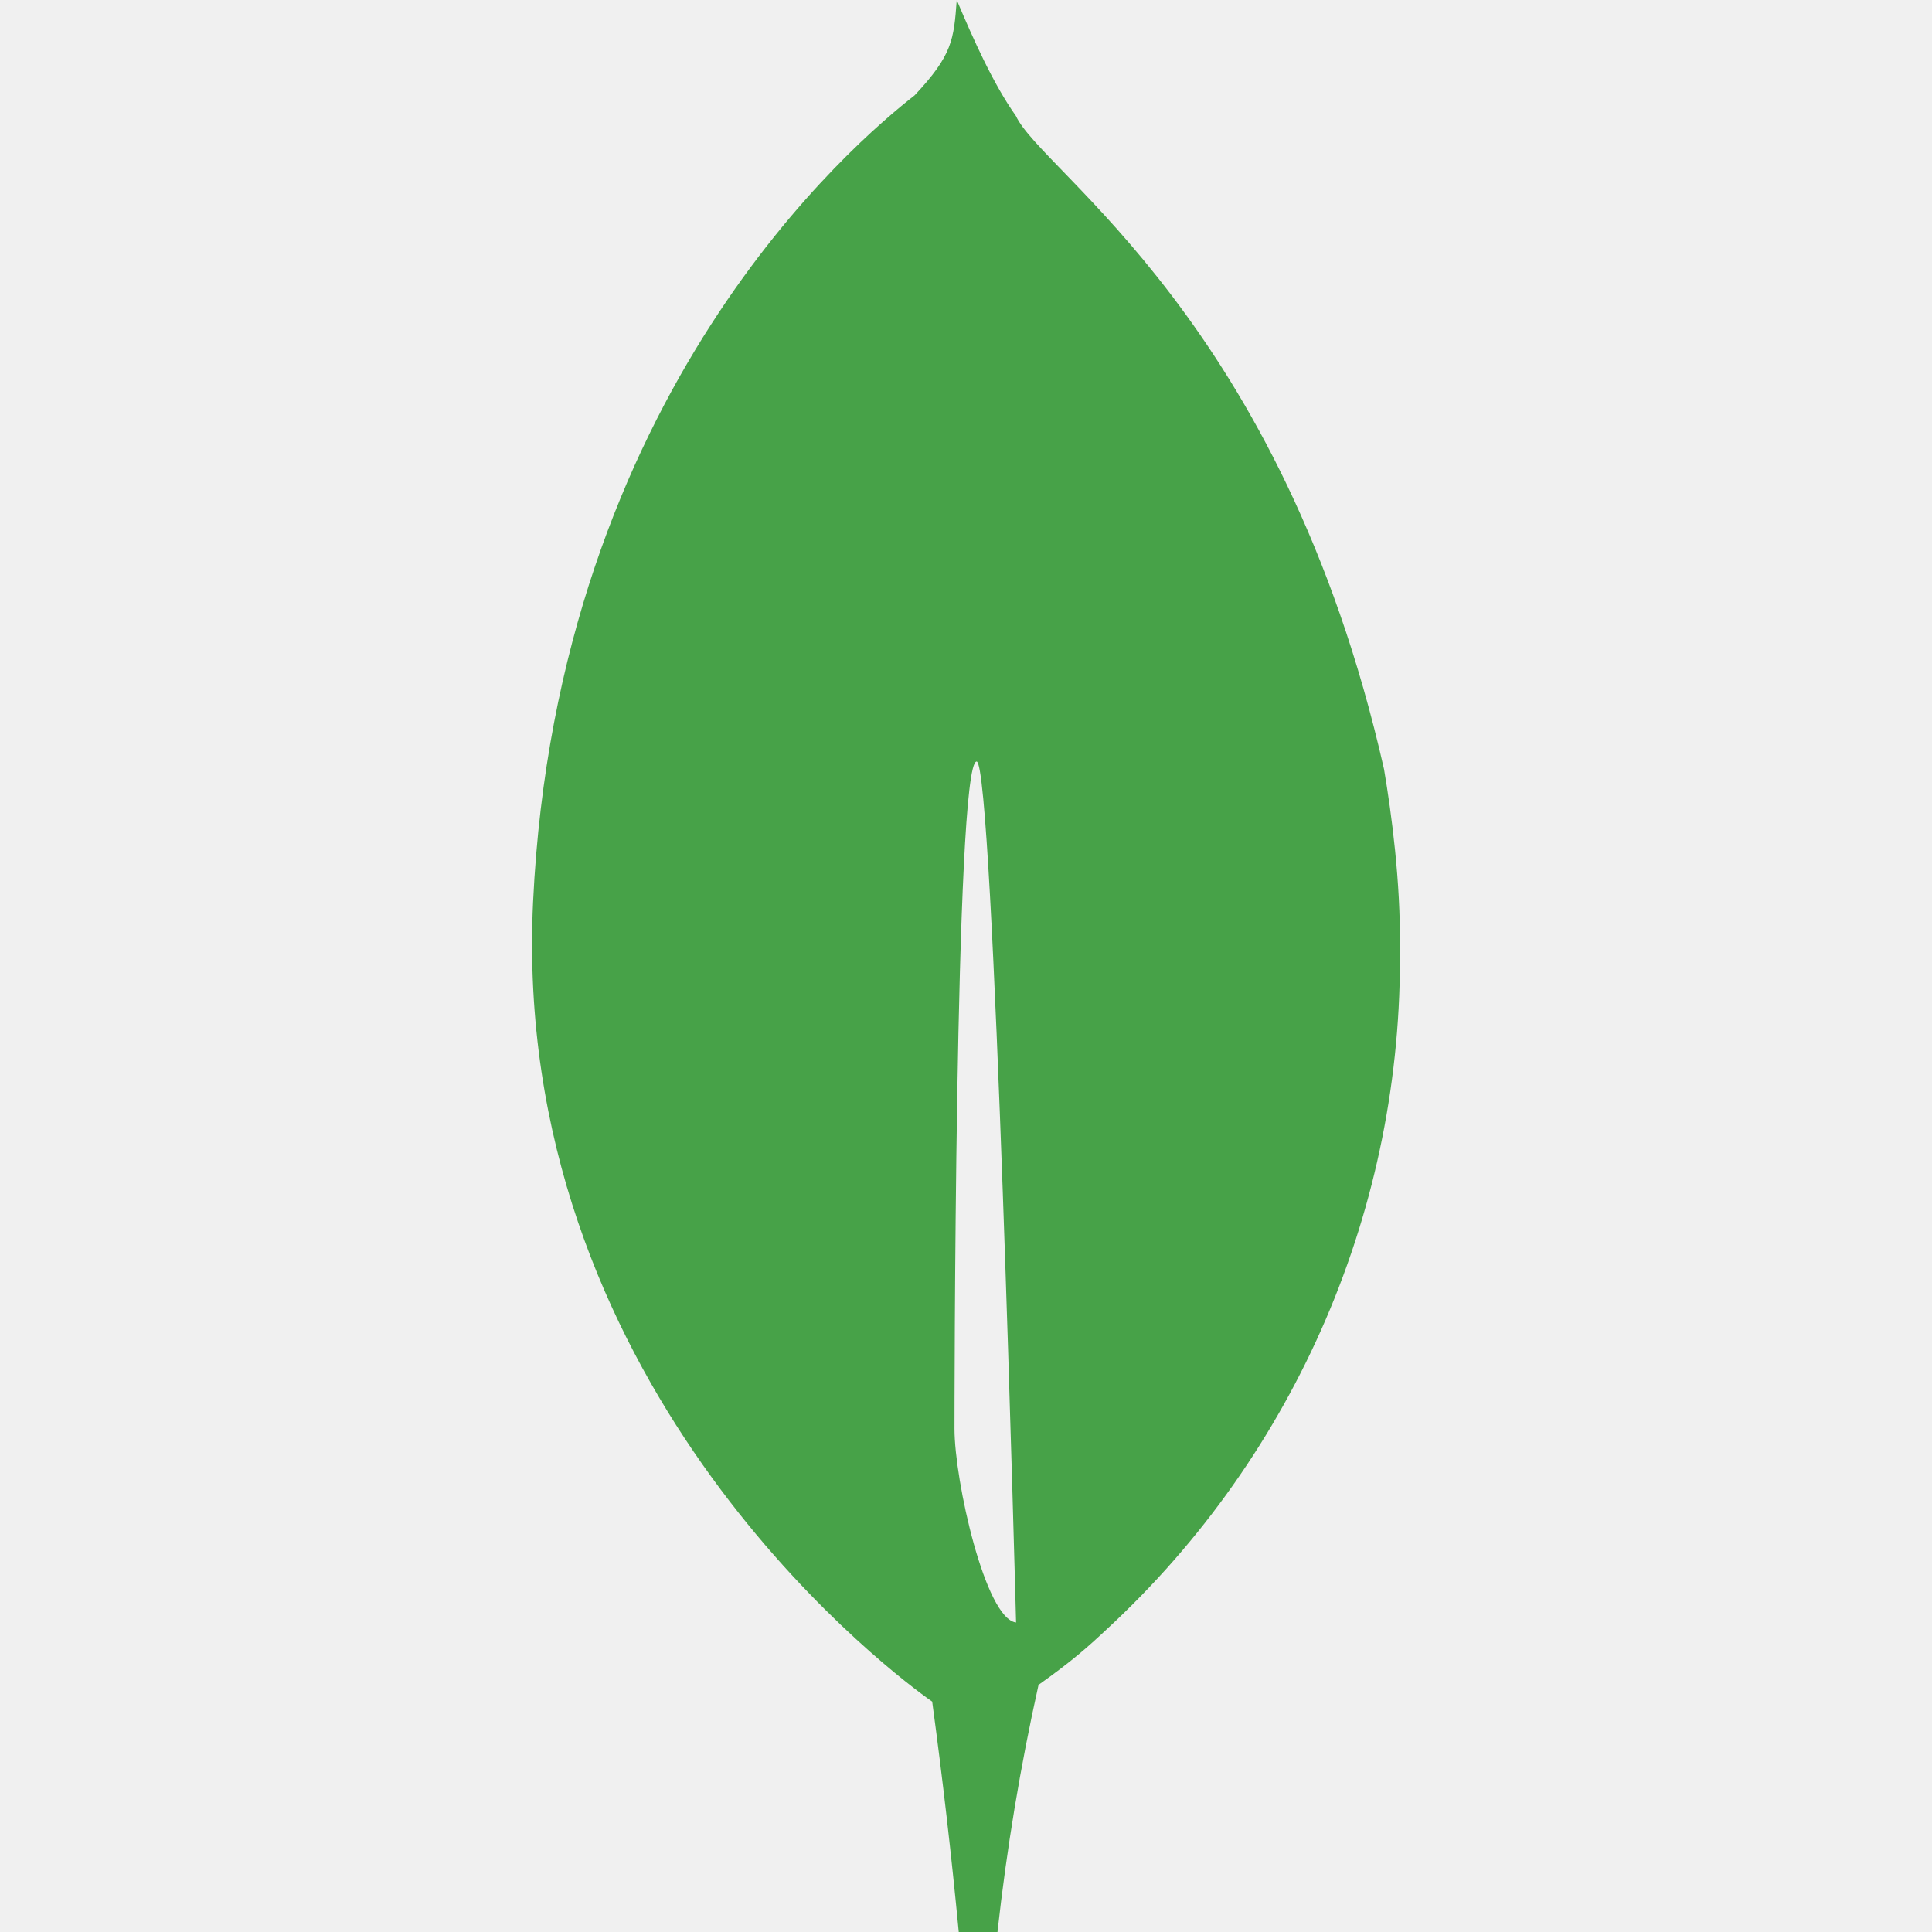
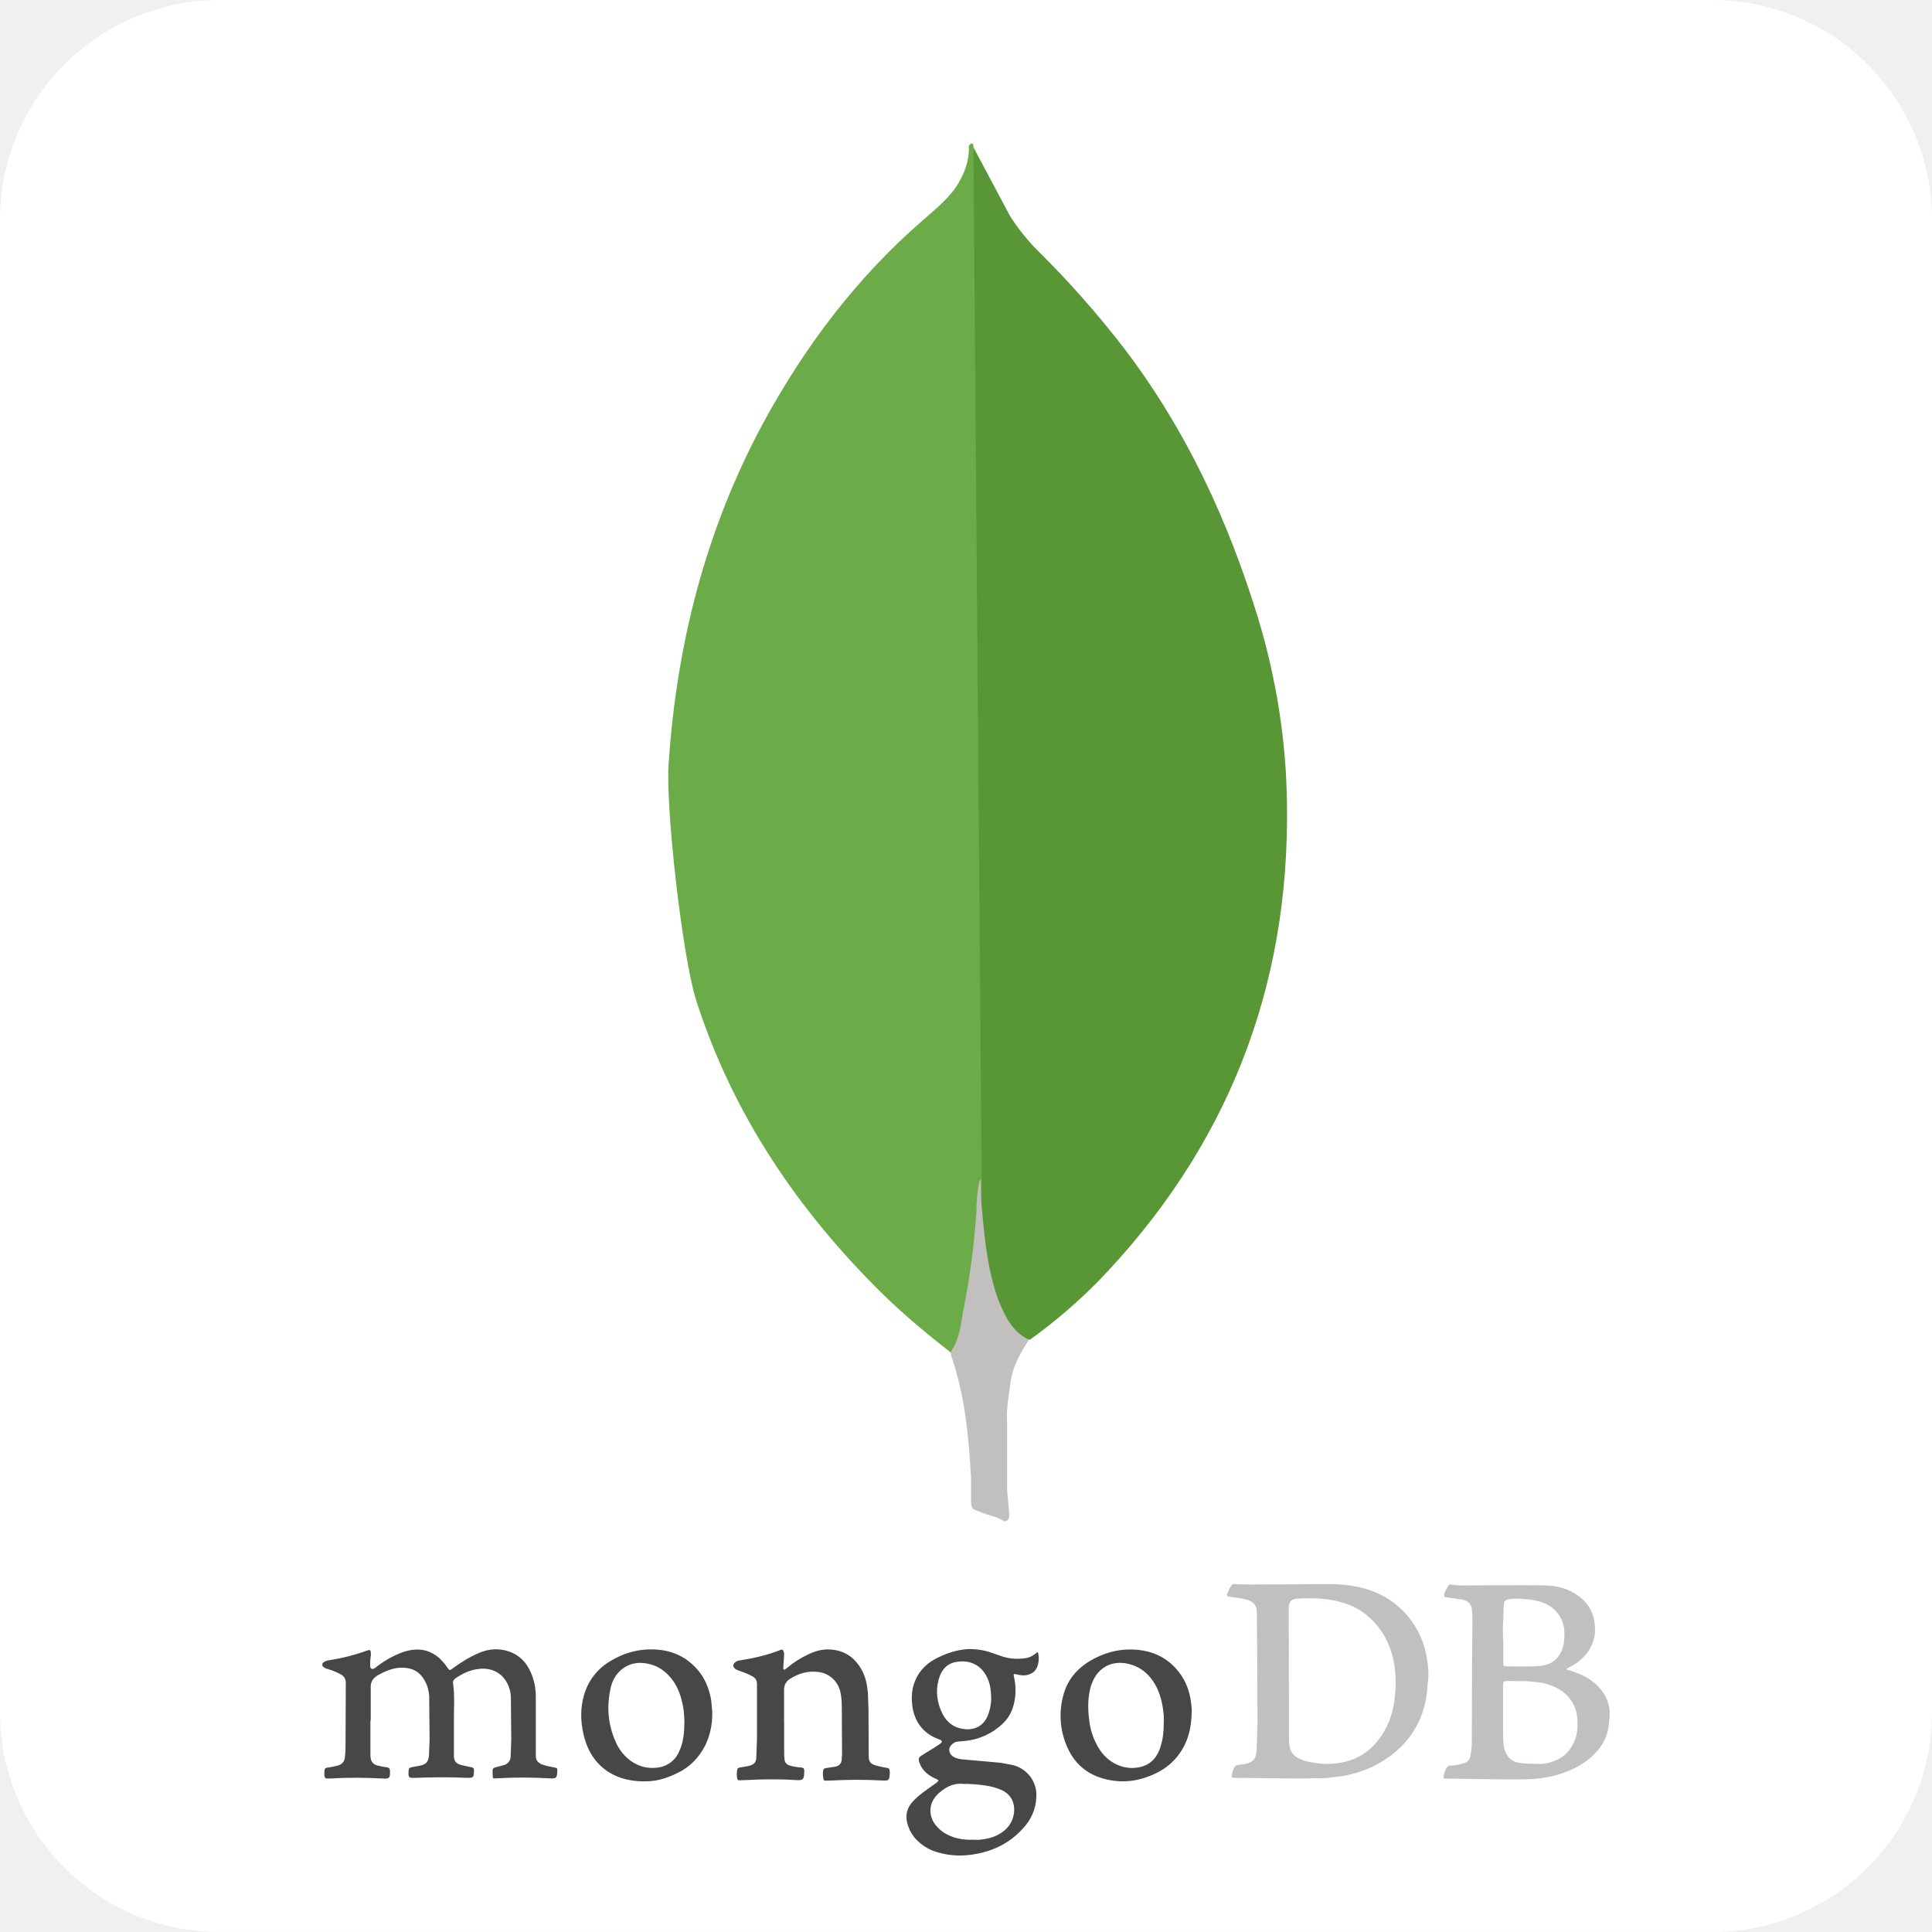
- <svg xmlns="http://www.w3.org/2000/svg" fill="#47A248" role="img" viewBox="0 0 24 24">
-   <path d="M17.193 9.555c-1.264-5.58-4.252-7.414-4.573-8.115-.28-.394-.53-.954-.735-1.44-.036.495-.055.685-.523 1.184-.723.566-4.438 3.682-4.74 10.02-.282 5.912 4.27 9.435 4.888 9.884l.07.05A73.49 73.49 0 0111.91 24h.481c.114-1.032.284-2.056.51-3.07.417-.296.604-.463.85-.693a11.342 11.342 0 003.639-8.464c.01-.814-.103-1.662-.197-2.218zm-5.336 8.195s0-8.291.275-8.29c.213 0 .49 10.695.49 10.695-.381-.045-.765-1.76-.765-2.405z" />
+ <svg xmlns="http://www.w3.org/2000/svg" viewBox="0 0 2500.1 2500" width="2500" height="2500">
+   <path d="M2215.6 2500H284.4C127.3 2500 0 2372.7 0 2215.6V284.4C0 127.3 127.3 0 284.4 0h1931.3c157 0 284.4 127.3 284.4 284.4v1931.3c-.1 157-127.4 284.3-284.5 284.3z" fill="#fff" />
+   <path d="M1259.6 190.4l47.6 89.4c10.7 16.5 22.3 31.1 35.9 44.7 40 39.5 77.3 81.7 111.6 126.3 80.6 105.8 135 223.4 173.8 350.6 23.3 77.6 35.9 157.4 36.9 237.9 3.9 240.9-78.7 447.7-245.1 619.6-27 27.2-56.3 52.3-87.5 74.7-16.5 0-24.3-12.6-31.1-24.3-12.4-21.6-20.6-45.3-24.3-69.9-5.9-29.2-9.7-58.3-7.8-88.3v-13.6c-1.3-3.1-15.8-1340.2-10-1347.1z" fill="#599636" />
+   <path d="M1259.6 187.5c-1.9-3.9-3.9-1-5.9 1 1 19.5-5.9 36.9-16.5 53.5-11.7 16.5-27.2 29.2-42.8 42.8-86.3 74.7-154.3 165.1-208.7 266.1C913.2 686.8 875.9 832.5 865.4 986c-4.8 55.3 17.5 250.5 35 306.8 47.6 149.6 133 274.9 243.8 383.6 27.2 26.2 56.3 50.5 86.3 73.9 8.8 0 9.7-7.8 11.7-13.6 3.9-12.4 6.8-25 8.8-37.8l19.5-145.6z" fill="#6cac48" />
+   <path d="M1307.2 1792.6c1.9-22.3 12.6-40.7 24.3-59.2-11.7-4.8-20.4-14.5-27.2-25.2-5.9-10.2-10.7-20.9-14.5-32.1-13.6-40.7-16.5-83.6-20.4-125.2v-25.2c-4.8 3.9-5.9 36.9-5.9 41.8-2.8 44.1-8.7 87.8-17.5 131.1-2.9 17.5-4.8 35-15.6 50.5 0 1.9 0 3.9 1 6.8 17.5 51.5 22.3 103.9 25.2 157.4v19.5c0 23.3-1 18.4 18.4 26.2 7.8 2.9 16.5 3.9 24.3 9.7 5.9 0 6.8-4.8 6.8-8.8l-2.9-32.1v-89.4c-.9-15.6 2-31.1 4-45.8z" fill="#c2bfbf" />
+   <path d="M479.33 2226.45v43.194c0 1.736 0 3.472.307 5.106.51 5.106 3.676 8.271 8.27 9.7 4.29 1.124 8.68 1.94 13.071 2.553 2.553.307 3.37 1.43 3.676 4.187.306 9.7-.51 10.824-9.905 10.211-21.852-1.123-43.806-1.43-65.658 0h-2.042c-6.842.307-7.352-.306-7.352-7.148 0-1.123.306-2.552.306-3.676 0-2.042 1.43-3.165 3.37-3.165 4.595-.51 8.781-1.736 13.07-2.553 5.922-1.43 9.394-5.105 9.905-11.13.817-6.535.817-13.377.817-19.912l.306-76.176c.204-4.493-2.246-8.68-6.229-10.824-5.105-2.859-10.62-5.105-16.236-6.841-1.736-.51-3.37-.817-4.799-1.736-4.187-2.042-4.289-5.719-.306-7.965 1.43-.817 3.165-1.43 4.799-1.736a260.072 260.072 0 0 0 50.546-12.764c3.37-1.123 4.288-.817 4.595 2.553.306 2.042 0 4.595-.307 6.535-.51 3.676-.51 7.352-.51 10.824 0 1.43.306 2.86 1.736 3.676s2.859 0 4.186-.817c5.923-4.595 11.948-8.782 18.483-12.458 9.394-5.105 19.299-9.7 30.123-11.13 13.07-1.736 24.405 1.736 34.412 10.211 4.084 3.676 7.76 7.863 10.824 12.458 2.859 4.187 3.165 4.289 6.841 1.43 10.824-7.965 22.159-15.01 34.412-20.219 12.764-5.412 25.834-6.228 38.905-1.736 13.377 4.8 22.465 14.194 27.877 26.958 4.595 10.211 6.535 20.831 6.535 31.86v76.175c0 5.106 2.042 8.271 7.148 10.824 5.412 2.042 11.334 3.165 17.052 4.289 3.676.817 3.676.817 3.676 4.595-.51 9.394-1.43 9.905-10.517 9.394a588.168 588.168 0 0 0-68.415 0c-4.595.306-4.595.306-4.8-4.289v-1.43c-.306-7.658-.306-7.658 7.148-9.394l7.352-2.042c5.106-1.225 8.782-5.82 8.782-11.13l.817-21.342-.51-55.65c-.205-5.004-1.226-9.906-3.166-14.5-7.148-17.36-22.771-23.589-37.782-21.853-11.334 1.123-21.341 5.719-30.736 12.254-2.042 1.43-3.37 3.165-3.165 5.922 2.553 18.176.817 36.352 1.123 54.528v39.518c0 7.148 2.86 10.517 9.7 12.253l13.071 2.86c2.042.306 3.166 1.123 3.166 3.37v2.041c-.307 7.965-.817 8.271-8.782 8.271-22.771-1.123-45.44-.816-67.905 0-7.658.307-8.27-.51-7.965-8.27.307-4.596.817-4.8 5.106-5.719l9.394-1.736c8.272-1.736 11.335-4.8 11.948-13.683l.816-19.095-.51-57.08c-.51-7.149-2.042-13.888-5.923-20.423-5.718-10.518-14.602-15.93-26.753-16.44-12.254-.817-22.975 3.676-33.289 9.394-7.148 4.187-10.21 9.088-9.7 17.36v41.457zm535.375 1.737v40.028c0 2.859.205 5.718.511 8.475.204 3.88 3.063 7.148 6.842 7.965 4.901 1.43 9.904 2.246 15.01 2.553 2.86.306 3.37 1.43 3.676 3.676v2.042c-.306 9.905-1.43 11.13-11.13 10.518-21.648-1.43-43.194-1.124-64.74 0l-8.27.306c-1.736 0-2.043-.817-2.553-2.042a29.428 29.428 0 0 1 0-11.947c.306-1.736 1.43-2.043 3.165-2.553 4.187-.51 7.659-1.43 11.641-2.043 7.148-1.735 9.7-4.595 9.905-11.947l.817-23.894v-69.947c0-5.106-2.042-8.271-6.535-10.518-5.106-2.859-10.518-4.799-16.236-6.841-1.736-.51-3.37-1.123-4.8-2.042-3.676-2.553-4.186-6.23-.51-9.088 1.634-1.328 3.574-2.145 5.718-2.247 18.176-2.859 35.842-6.841 52.894-13.683 2.043-.817 2.86-.306 3.676 1.43s1.124 3.676.817 5.718l-.817 13.377c0 1.736-.816 4.186.511 4.799 1.736 1.123 2.86-1.43 4.289-2.042a123.8 123.8 0 0 1 27.57-17.564c8.782-4.186 17.87-6.841 28.081-6.228 19.095 1.123 32.676 10.823 41.458 27.57 4.595 8.782 6.535 18.482 7.352 28.387l.817 20.831.306 62.8c.306 4.799 2.042 7.964 6.842 9.7a98.384 98.384 0 0 0 15.316 3.676c4.595.51 4.8 1.43 5.106 5.718v1.43c-.51 9.7-1.123 9.905-10.824 9.394a600.917 600.917 0 0 0-63.616 0c-2.86.306-5.718 0-8.271.306-1.736 0-2.86-.306-3.166-2.042-.51-3.676-1.123-7.352-.306-11.334.306-1.736 1.123-2.553 3.166-2.86l13.07-2.042c4.595-1.123 7.148-4.186 7.658-8.27l.511-7.965-.306-59.43c0-6.841-.307-13.683-1.736-20.422-3.37-14.602-14.5-24.916-29.51-26.448-13.071-1.43-24.916 2.043-35.842 9.088-5.412 3.37-7.659 8.272-7.659 14.194v42.887c0-.817 0-.817.307-.817z" fill="#47474a" />
+   <path d="M1846.82 2147.824c-3.166-20.729-10.824-39.21-24.201-55.447-11.641-14.295-26.652-25.426-43.806-32.37-17.87-7.351-36.965-9.7-56.264-10.21-7.965-.307-116.51 1.429-124.475 0-2.043-.307-3.37.306-4.595 2.042-1.43 2.042-2.86 4.288-3.676 6.535-3.37 7.658-3.37 7.148 4.799 8.27 6.841 1.124 13.377 1.737 19.912 3.677 5.922 2.042 10.211 5.412 11.64 11.947.511 3.166 1.124 103.134 1.124 149.697l-1.123 33.289c-.307 2.552-.511 5.105-1.43 7.352-1.123 3.37-3.166 6.229-6.535 7.658-3.778 1.736-7.76 2.86-11.947 3.166-7.659.816-8.782 1.123-11.335 9.7l-.817 3.166c-.51 3.676-.306 4.288 3.37 4.288l84.957.817 33.29-.51 22.974-2.86c26.141-4.799 49.423-15.623 69.335-32.982 11.334-10.007 20.626-22.158 27.264-35.841 7.964-15.93 11.334-33.289 12.253-50.852 1.532-10.11 1.021-20.32-.715-30.532zm-41.152 40.335c-1.123 18.176-4.8 35.841-14.193 51.669-11.948 20.728-29 35.228-52.588 40.334-10.212 2.042-20.423 3.165-31.145 1.736-7.658-.817-15.01-1.736-22.158-4.289-12.764-4.595-17.36-12.458-17.563-24.915l-.307-171.345c0-10.211 4.595-12.458 11.947-12.764 11.13-.817 22.465-.51 33.493.51 11.845 1.124 23.384 3.983 34.412 8.272 8.17 3.37 15.725 8.067 22.465 13.887 15.317 13.07 25.528 29.51 31.144 48.81 4.595 15.623 5.412 31.552 4.595 47.482zm277.337 27.876c0-1.736 0-3.165-.306-4.799-2.553-15.623-10.824-27.57-23.588-36.658-8.271-5.923-17.563-9.905-27.264-12.764-1.736-.51-3.165-1.124-4.8-1.43.307-1.43 1.124-1.736 2.043-2.042 5.718-2.86 11.13-5.923 15.93-10.211 8.781-7.352 14.602-16.44 17.563-27.57 1.736-5.923 1.736-11.948 1.123-18.177-.919-14.806-8.577-28.387-20.729-36.964-13.07-9.701-28.387-13.683-44.316-13.888-30.736-.51-61.676 0-92.31 0-8.782 0-17.563.51-26.753-.817-1.736-.306-4.187-.816-5.412 1.124-2.043 3.676-4.596 7.352-5.412 11.64-.307 2.043.306 3.166 2.552 3.37l19.606 2.86c7.658 1.123 13.07 5.411 13.683 12.253.51 4.697.817 9.496.817 14.193l-.51 53.099-.307 105.074c0 6.228-.817 12.253-2.042 18.482-.613 4.084-3.472 7.352-7.352 8.475-5.719 1.736-11.13 3.37-17.053 3.37-3.268-.306-6.331 1.736-7.352 4.8-1.123 2.552-2.042 5.411-2.553 7.964-.51 3.37.306 4.595 3.676 4.187 2.553-.307 96.292 2.042 113.958.306 10.517-1.123 20.83-2.553 31.246-5.718 17.87-5.719 34.412-13.888 47.482-27.877 10.824-11.335 17.053-25.018 17.564-40.947.816-3.676.816-7.352.816-11.335zm-137.851-116.51l.817-22.77c0-4.29 1.735-6.23 5.922-7.149 6.842-1.43 13.683-.817 20.423-.51 6.841.51 13.376 1.43 20.218 3.37 12.458 3.675 22.158 10.823 27.877 22.77 2.552 5.412 3.982 11.335 3.982 17.36.306 7.964-.306 15.623-3.37 23.281-4.8 10.518-12.458 17.36-23.588 19.3-11.13 2.042-42.58 1.123-47.482 1.123-4.289 0-4.595-.51-4.595-4.8v-26.753c-.715-8.271-.715-16.644-.306-25.018zm92.31 152.862c-4.8 12.764-13.684 21.648-26.141 26.448-6.842 2.552-13.684 4.186-20.831 3.676-8.782-.307-17.564 0-26.448-1.736-11.947-2.553-17.359-13.888-18.176-22.159-1.43-14.5-.51-29.306-.816-40.028v-37.475c0-4.595.51-5.923 5.412-5.923l26.753.307 18.176 2.042c12.764 2.86 24.405 7.658 33.493 17.563 7.352 7.965 11.334 17.564 12.253 28.081.817 9.905.307 19.606-3.37 29z" fill="#c2bfbf" />
+   <path d="M1315.529 2166.817l7.352 1.123c7.964.307 17.359-2.552 20.218-13.683a29.258 29.258 0 0 0 0-16.235c-1.736 0-2.553 1.43-3.37 2.042-4.288 3.37-9.088 5.412-14.193 5.922-10.212 1.124-20.423.51-30.43-3.165l-13.887-4.8c-9.7-3.165-19.912-4.492-30.123-3.982-14.5 1.123-28.081 5.923-40.947 12.764-13.683 7.352-23.282 18.483-27.877 33.493-2.553 8.782-2.86 17.87-1.736 26.958 2.86 20.729 13.683 35.228 32.982 42.887 1.124.306 2.043.817 3.166 1.123 2.553 1.43 2.859 2.86.51 4.8l-7.147 4.799-17.053 10.517c-4.289 2.553-4.8 4.595-3.37 9.088 1.736 5.31 4.8 10.007 9.088 13.683 3.88 3.37 8.271 6.025 13.07 7.965 3.166 1.43 3.166 2.042.307 4.595l-16.236 11.641c-5.412 4.187-10.824 8.271-15.317 13.683a27.922 27.922 0 0 0-6.842 25.528c2.145 9.905 7.25 18.789 14.807 25.528a59.6 59.6 0 0 0 26.14 14.194c15.93 4.595 32.37 4.8 48.606 1.736 23.282-4.289 43.704-14.602 59.634-32.063 11.13-11.641 17.563-25.324 18.176-41.56 1.327-19.504-11.743-36.965-30.736-41.458l-15.317-2.859-46.87-4.187c-5.105-.306-10.21-1.123-14.5-3.676-5.411-3.37-6.841-9.905-3.37-14.193 2.554-3.166 5.72-5.106 9.701-5.412l9.088-.817a82.347 82.347 0 0 0 47.993-21.852 50.514 50.514 0 0 0 14.5-24.2c3.37-12.254 3.37-24.916.51-37.374-.816-3.165-.51-3.37 3.37-2.86zm-69.641 141.528c1.736.306 3.37 0 5.106 0 11.947.51 24.2 1.43 35.841 4.595 3.778 1.123 7.556 2.553 11.13 4.289 11.335 6.229 15.623 17.053 14.194 28.693-1.736 12.764-8.782 21.852-19.912 27.877-7.352 4.187-15.623 5.923-24.2 6.842-3.166.306-5.923 0-9.089 0-9.905.306-19.605-.817-29-4.8-6.535-2.553-11.947-6.229-16.746-11.334-9.905-9.905-14.602-28.081.306-42.887 9.088-8.476 19.3-14.398 32.37-13.275zm32.472-88.634c-5.923 15.011-19.095 19.606-32.064 17.564-11.947-1.736-20.728-8.271-26.447-19.095-7.352-14.5-9.394-29.51-5.105-45.134 3.165-11.64 10.21-20.422 22.77-22.465 15.93-2.859 31.145 2.86 39.212 18.789 4.187 7.658 5.922 17.053 5.922 30.43-.306 5.411-1.43 12.764-4.288 19.911zm-358.006-19.4c-2.553-15.318-8.271-29.307-18.79-40.948-15.622-17.36-35.534-24.915-57.999-25.018-19.605-.306-38.088 5.412-54.528 15.624-16.236 9.7-28.08 25.221-33.289 43.5-4.799 16.44-4.595 33.288-.816 50.035 9.904 44.93 44.623 64.228 86.08 61.37 12.254-.818 23.895-4.8 34.923-10.212 16.44-7.658 28.387-19.912 36.658-36.046 6.535-13.376 9.394-27.57 9.088-43.806zm-40.335 63.105c-4.186 13.07-15.623 22.464-29.306 23.894-12.458 1.736-24.2-1.43-34.616-8.782-7.556-5.616-13.683-12.866-17.87-21.341-11.64-23.895-13.683-48.81-7.658-74.44 1.94-7.965 6.024-15.113 11.947-20.73 10.517-9.7 22.771-11.946 36.352-9.087 13.07 2.86 22.975 9.905 31.144 20.729s11.947 23.281 14.194 36.352c1.123 6.535 1.123 13.376 1.43 17.563 0 13.683-1.124 24.916-5.413 35.842zm661.178-60.757c-2.042-16.44-8.271-31.553-19.912-44.01-15.317-16.747-35.229-23.895-57.387-24.201-19.095-.307-36.658 5.105-52.894 14.5-18.176 10.823-30.736 26.14-35.535 46.87-5.719 22.668-3.37 46.562 6.841 67.598 9.394 19.911 25.324 32.676 46.36 38.394 23.28 6.229 45.44 3.37 67.087-7.148 18.789-9.088 32.063-23.282 39.824-42.58 4.595-11.335 6.229-23.589 6.535-37.783.204-2.552-.408-7.147-.919-11.64zm-39.211 57.08c-4.595 15.317-14.194 25.324-30.43 27.57-11.947 1.737-23.281-1.122-33.493-7.964-8.781-5.922-15.01-13.887-19.605-23.282-5.106-9.904-7.965-20.422-9.088-31.246-1.736-13.377-1.736-26.447 1.43-39.824.612-2.655 1.43-5.208 2.552-7.658 7.965-19.912 25.528-29 46.36-24.405 13.887 3.165 24.404 10.824 32.369 22.465 7.658 11.334 11.334 23.894 13.07 37.373.817 5.412 1.124 11.13.817 15.93 0 11.13-.817 21.34-4.186 31.246z" fill="#47474a" />
</svg>
